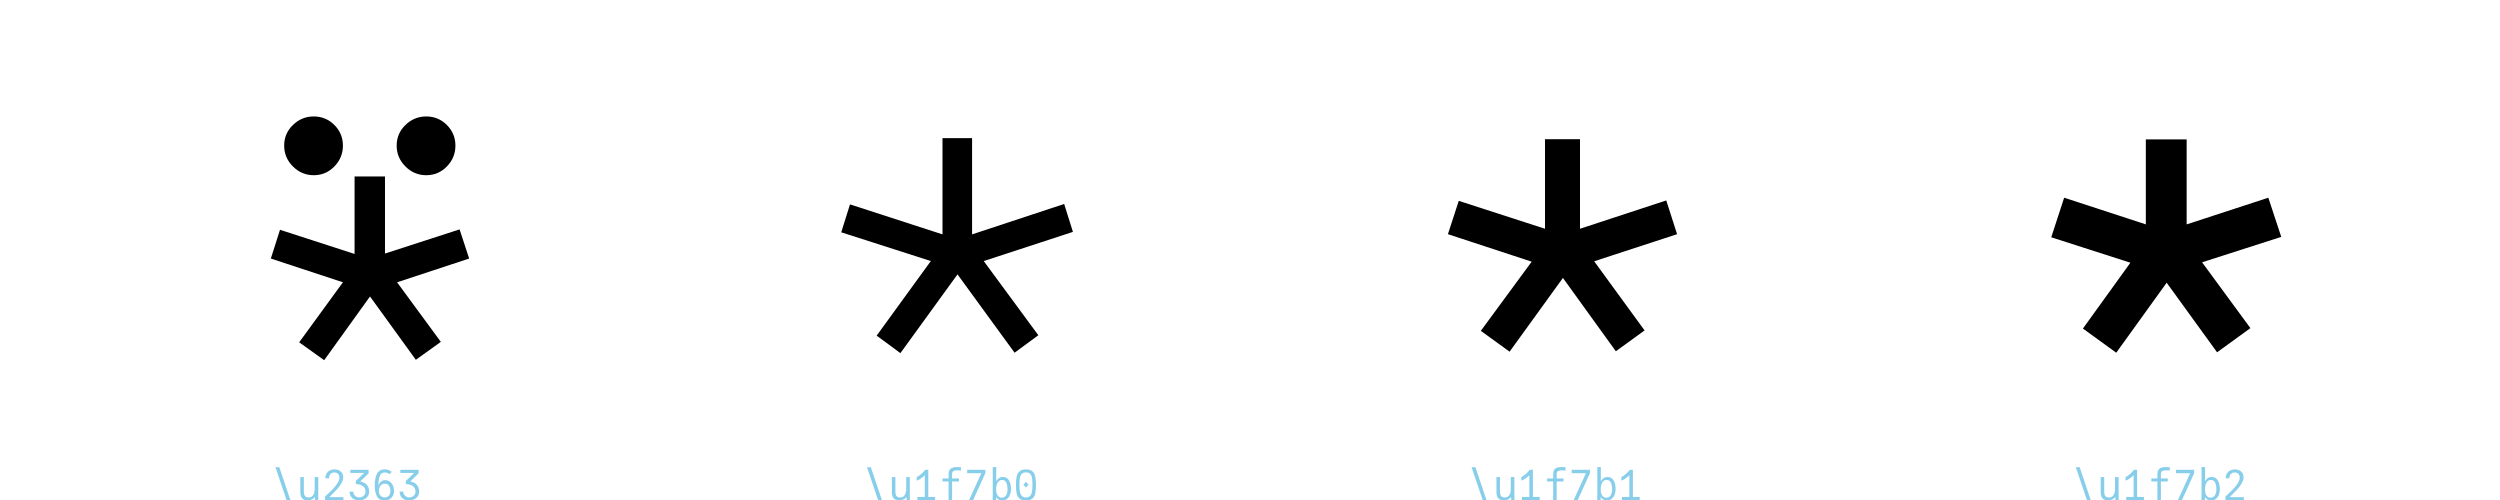
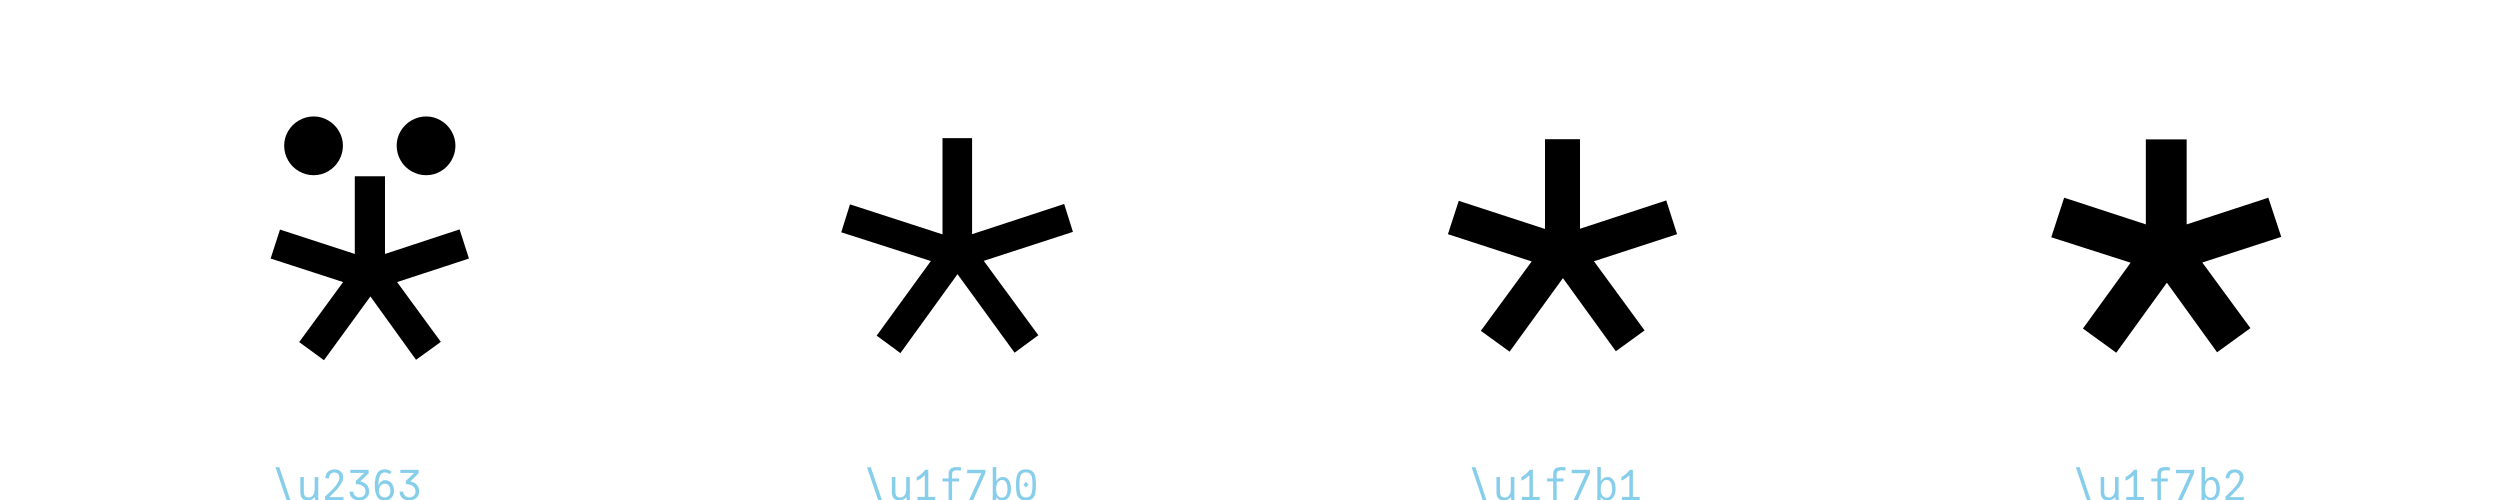
<svg xmlns="http://www.w3.org/2000/svg" xmlns:xlink="http://www.w3.org/1999/xlink" width="600pt" height="120pt" viewBox="0 0 600 120" version="1.1">
  <defs>
    <g>
-       <symbol overflow="visible" id="glyph9544140-0">
-         <path style="stroke:none;" d="M 3.602 17 L 3.602 -72.5 L 56.398 -72.5 L 56.398 17 Z M 8.801 11.801 L 51.199 11.801 L 51.199 -67.301 L 8.801 -67.301 Z M 16.301 -45 C 16.234 -50.066 17.602 -53.367 20.398 -54.898 C 23.199 -56.434 26.168 -57.199 29.301 -57.199 C 33.566 -57.199 36.867 -56.215 39.199 -54.25 C 41.531 -52.285 42.699 -49.465 42.699 -45.801 C 42.699 -43.535 42.117 -41.516 40.949 -39.75 C 39.781 -37.984 38.102 -35.965 35.898 -33.699 L 34.199 -31.898 C 33.199 -31.098 32.535 -30.434 32.199 -29.898 C 31.867 -29.367 31.699 -28.602 31.699 -27.602 L 31.699 -25 L 26 -25 L 26 -27.602 C 26 -28.801 26.035 -29.699 26.102 -30.301 C 26.168 -30.898 26.434 -31.535 26.898 -32.199 C 27.367 -33 28.016 -33.816 28.852 -34.648 C 29.684 -35.484 30.5 -36.266 31.301 -37 C 33.102 -38.602 34.418 -40 35.25 -41.199 C 36.082 -42.398 36.5 -43.832 36.5 -45.5 C 36.5 -47.5 35.832 -49.035 34.5 -50.102 C 33.168 -51.168 31.234 -51.699 28.699 -51.699 C 26.965 -51.699 25.418 -51.168 24.051 -50.102 C 22.684 -49.035 22.035 -47.332 22.102 -45 Z M 34.699 -16.301 C 34.699 -14.898 34.184 -13.699 33.148 -12.699 C 32.117 -11.699 30.898 -11.199 29.5 -11.199 C 28.102 -11.199 26.898 -11.699 25.898 -12.699 C 24.898 -13.699 24.398 -14.898 24.398 -16.301 C 24.398 -17.168 24.602 -17.934 25 -18.602 C 25.199 -19.469 25.566 -20.102 26.102 -20.5 C 26.633 -20.898 27.367 -21.168 28.301 -21.301 C 28.566 -21.367 28.965 -21.398 29.5 -21.398 C 30.898 -21.398 32.117 -20.898 33.148 -19.898 C 34.184 -18.898 34.699 -17.699 34.699 -16.301 Z M 23.199 -10.199 C 24.602 -10.199 25.801 -9.699 26.801 -8.699 C 27.801 -7.699 28.301 -6.5 28.301 -5.102 C 28.301 -3.633 27.801 -2.398 26.801 -1.398 C 25.801 -0.398 24.602 0.102 23.199 0.102 C 21.801 0.102 20.602 -0.398 19.602 -1.398 C 18.602 -2.398 18.102 -3.633 18.102 -5.102 C 18.102 -6.5 18.602 -7.699 19.602 -8.699 C 20.602 -9.699 21.801 -10.199 23.199 -10.199 Z M 35.801 -10.199 C 37.199 -10.199 38.418 -9.699 39.449 -8.699 C 40.484 -7.699 41 -6.5 41 -5.102 C 41 -3.633 40.484 -2.398 39.449 -1.398 C 38.418 -0.398 37.199 0.102 35.801 0.102 C 34.398 0.102 33.199 -0.398 32.199 -1.398 C 31.199 -2.398 30.699 -3.633 30.699 -5.102 C 30.699 -6.5 31.199 -7.699 32.199 -8.699 C 33.199 -9.699 34.398 -10.199 35.801 -10.199 Z M 35.801 -10.199 " />
+       <symbol overflow="visible" id="glyph6201760-0">
+         <path style="stroke:none;" d="M 3.602 17 L 3.602 -72.5 L 56.398 -72.5 L 56.398 17 Z M 8.801 11.801 L 51.199 11.801 L 51.199 -67.301 L 8.801 -67.301 Z M 16.352 -45 C 16.25 -50.066 17.602 -53.367 20.398 -54.898 C 23.199 -56.434 26.168 -57.199 29.301 -57.199 C 33.602 -57.199 36.91 -56.215 39.227 -54.25 C 41.543 -52.285 42.699 -49.465 42.699 -45.801 C 42.699 -44.168 42.383 -42.648 41.75 -41.25 C 41.117 -39.852 40.359 -38.617 39.477 -37.551 C 38.594 -36.484 37.383 -35.168 35.852 -33.602 L 34.199 -31.898 C 33.199 -31.031 32.535 -30.352 32.199 -29.852 C 31.867 -29.352 31.699 -28.617 31.699 -27.648 L 31.699 -25 L 26 -25 L 26 -27.648 C 26 -28.75 26.043 -29.617 26.125 -30.25 C 26.207 -30.883 26.449 -31.535 26.852 -32.199 C 27.352 -33 27.949 -33.75 28.648 -34.449 C 29.348 -35.148 30.199 -35.949 31.199 -36.852 C 32.434 -37.949 33.391 -38.875 34.074 -39.625 C 34.758 -40.375 35.34 -41.25 35.824 -42.25 C 36.309 -43.25 36.551 -44.352 36.551 -45.551 C 36.551 -47.516 35.867 -49.035 34.5 -50.102 C 33.133 -51.168 31.184 -51.699 28.648 -51.699 C 27.617 -51.699 26.582 -51.477 25.551 -51.023 C 24.516 -50.574 23.668 -49.852 23 -48.852 C 22.332 -47.852 22.035 -46.566 22.102 -45 Z M 34.648 -16.301 C 34.648 -14.898 34.148 -13.699 33.148 -12.699 C 32.148 -11.699 30.934 -11.199 29.5 -11.199 C 28.102 -11.199 26.898 -11.699 25.898 -12.699 C 24.898 -13.699 24.398 -14.898 24.398 -16.301 C 24.398 -17.133 24.582 -17.918 24.949 -18.648 C 25.148 -19.418 25.5 -20.008 26 -20.426 C 26.5 -20.844 27.184 -21.117 28.051 -21.25 C 28.648 -21.383 29.133 -21.449 29.5 -21.449 C 30.934 -21.449 32.148 -20.949 33.148 -19.949 C 34.148 -18.949 34.648 -17.734 34.648 -16.301 Z M 23.199 -10.199 C 24.602 -10.199 25.809 -9.691 26.824 -8.676 C 27.84 -7.66 28.352 -6.449 28.352 -5.051 C 28.352 -3.648 27.84 -2.449 26.824 -1.449 C 25.809 -0.449 24.602 0.051 23.199 0.051 C 21.801 0.051 20.602 -0.449 19.602 -1.449 C 18.602 -2.449 18.102 -3.648 18.102 -5.051 C 18.102 -6.449 18.602 -7.66 19.602 -8.676 C 20.602 -9.691 21.801 -10.199 23.199 -10.199 Z M 35.852 -10.199 C 37.25 -10.199 38.449 -9.691 39.449 -8.676 C 40.449 -7.66 40.949 -6.449 40.949 -5.051 C 40.949 -3.648 40.449 -2.449 39.449 -1.449 C 38.449 -0.449 37.25 0.051 35.852 0.051 C 34.418 0.051 33.199 -0.449 32.199 -1.449 C 31.199 -2.449 30.699 -3.648 30.699 -5.051 C 30.699 -6.449 31.199 -7.66 32.199 -8.676 C 33.199 -9.691 34.418 -10.199 35.852 -10.199 Z M 35.852 -10.199 " />
      </symbol>
-       <symbol overflow="visible" id="glyph9544140-1">
-         <path style="stroke:none;" d="M 16.602 -50 C 14.668 -50 13 -50.699 11.602 -52.102 C 10.199 -53.5 9.5 -55.168 9.5 -57.102 C 9.5 -59.035 10.199 -60.684 11.602 -62.051 C 13 -63.418 14.668 -64.102 16.602 -64.102 C 18.535 -64.102 20.184 -63.418 21.551 -62.051 C 22.918 -60.684 23.602 -59.035 23.602 -57.102 C 23.602 -55.168 22.918 -53.5 21.551 -52.102 C 20.184 -50.699 18.535 -50 16.602 -50 Z M 43.602 -50 C 41.668 -50 40 -50.699 38.602 -52.102 C 37.199 -53.5 36.5 -55.168 36.5 -57.102 C 36.5 -59.035 37.199 -60.684 38.602 -62.051 C 40 -63.418 41.668 -64.102 43.602 -64.102 C 45.535 -64.102 47.184 -63.418 48.551 -62.051 C 49.918 -60.684 50.602 -59.035 50.602 -57.102 C 50.602 -55.168 49.918 -53.5 48.551 -52.102 C 47.184 -50.699 45.535 -50 43.602 -50 Z M 51.602 -37 L 53.898 -30 L 36.602 -24.301 L 47.102 -10 L 41.102 -5.699 L 30.102 -20.898 L 19.102 -5.602 L 13.102 -9.898 L 23.602 -24.301 L 6.301 -30 L 8.5 -36.898 L 26.398 -31.102 L 26.398 -49.699 L 33.699 -49.699 L 33.699 -31.199 Z M 51.602 -37 " />
+       <symbol overflow="visible" id="glyph6201760-1">
+         <path style="stroke:none;" d="M 16.602 -50 C 15.332 -50 14.148 -50.316 13.051 -50.949 C 11.949 -51.582 11.082 -52.449 10.449 -53.551 C 9.816 -54.648 9.5 -55.832 9.5 -57.102 C 9.5 -58.332 9.816 -59.492 10.449 -60.574 C 11.082 -61.656 11.949 -62.516 13.051 -63.148 C 14.148 -63.781 15.332 -64.102 16.602 -64.102 C 17.832 -64.102 18.992 -63.785 20.074 -63.148 C 21.156 -62.516 22.016 -61.66 22.648 -60.574 C 23.281 -59.492 23.602 -58.332 23.602 -57.102 C 23.602 -55.832 23.285 -54.648 22.648 -53.551 C 22.016 -52.449 21.16 -51.582 20.074 -50.949 C 18.992 -50.316 17.832 -50 16.602 -50 Z M 43.602 -50 C 42.332 -50 41.148 -50.316 40.051 -50.949 C 38.949 -51.582 38.082 -52.449 37.449 -53.551 C 36.816 -54.648 36.5 -55.832 36.5 -57.102 C 36.5 -58.332 36.816 -59.492 37.449 -60.574 C 38.082 -61.656 38.949 -62.516 40.051 -63.148 C 41.148 -63.781 42.332 -64.102 43.602 -64.102 C 44.832 -64.102 45.992 -63.785 47.074 -63.148 C 48.156 -62.516 49.016 -61.66 49.648 -60.574 C 50.281 -59.492 50.602 -58.332 50.602 -57.102 C 50.602 -55.832 50.285 -54.648 49.648 -53.551 C 49.016 -52.449 48.16 -51.582 47.074 -50.949 C 45.992 -50.316 44.832 -50 43.602 -50 Z M 51.602 -37 L 53.852 -30 L 36.602 -24.352 L 47.102 -10 L 41.148 -5.699 L 30.199 -20.898 L 19.051 -5.602 L 13.102 -9.949 L 23.648 -24.352 L 6.25 -30 L 8.5 -36.949 L 26.449 -31.102 L 26.449 -49.75 L 33.699 -49.75 L 33.699 -31.102 Z M 51.602 -37 " />
      </symbol>
-       <symbol overflow="visible" id="glyph9544140-2">
-         <path style="stroke:none;" d="M 55.699 -37.898 L 57.801 -31.199 L 36.398 -24.199 L 49.5 -6.398 L 43.801 -2.199 L 30.102 -21 L 16.398 -2.102 L 10.699 -6.301 L 23.699 -24.199 L 2.199 -31.102 L 4.301 -37.801 L 26.5 -30.602 L 26.5 -53.699 L 33.602 -53.699 L 33.602 -30.602 Z M 55.699 -37.898 " />
+       <symbol overflow="visible" id="glyph6201760-2">
+         <path style="stroke:none;" d="M 55.699 -37.898 L 57.801 -31.199 L 36.398 -24.25 L 49.5 -6.398 L 43.801 -2.199 L 30.102 -21.051 L 16.398 -2.102 L 10.699 -6.301 L 23.699 -24.199 L 2.199 -31.102 L 4.301 -37.801 L 26.5 -30.602 L 26.5 -53.699 L 33.602 -53.699 L 33.602 -30.648 Z M 55.699 -37.898 " />
      </symbol>
-       <symbol overflow="visible" id="glyph9544140-3">
-         <path style="stroke:none;" d="M 54.898 -38.5 L 57.5 -30.398 L 37.602 -23.898 L 49.699 -7.301 L 42.801 -2.301 L 30.102 -19.898 L 17.301 -2.199 L 10.398 -7.199 L 22.602 -23.801 L 2.5 -30.398 L 5.102 -38.398 L 25.801 -31.699 L 25.801 -53.199 L 34.199 -53.199 L 34.199 -31.699 Z M 54.898 -38.5 " />
+       <symbol overflow="visible" id="glyph6201760-3">
+         <path style="stroke:none;" d="M 54.898 -38.5 L 57.5 -30.398 L 37.551 -23.898 L 49.699 -7.301 L 42.801 -2.301 L 30.102 -19.852 L 17.301 -2.199 L 10.398 -7.199 L 22.602 -23.852 L 2.5 -30.398 L 5.102 -38.398 L 25.801 -31.648 L 25.801 -53.199 L 34.199 -53.199 L 34.199 -31.699 Z M 54.898 -38.5 " />
      </symbol>
-       <symbol overflow="visible" id="glyph9544140-4">
-         <path style="stroke:none;" d="M 54.5 -39.102 L 57.602 -29.699 L 38.602 -23.602 L 50.199 -7.801 L 42.199 -2 L 30.102 -18.699 L 18 -1.898 L 10 -7.699 L 21.398 -23.5 L 2.398 -29.602 L 5.5 -39.102 L 25.102 -32.699 L 25.102 -53.102 L 34.898 -53.102 L 34.898 -32.699 Z M 54.5 -39.102 " />
+       <symbol overflow="visible" id="glyph6201760-4">
+         <path style="stroke:none;" d="M 54.5 -39.102 L 57.602 -29.699 L 38.648 -23.551 L 50.199 -7.801 L 42.199 -2 L 30.148 -18.699 L 18 -1.898 L 10 -7.699 L 21.449 -23.5 L 2.398 -29.602 L 5.5 -39.102 L 25.102 -32.699 L 25.102 -53.102 L 34.898 -53.102 L 34.898 -32.699 Z M 54.5 -39.102 " />
      </symbol>
-       <symbol overflow="visible" id="glyph9544141-0">
-         <path style="stroke:none;" d="M 0.359 1.699 L 0.359 -7.25 L 5.641 -7.25 L 5.641 1.699 Z M 0.879 1.18 L 5.121 1.18 L 5.121 -6.73 L 0.879 -6.73 Z M 1.629 -4.5 C 1.621 -5.008 1.762 -5.336 2.039 -5.488 C 2.32 -5.645 2.617 -5.719 2.93 -5.719 C 3.355 -5.719 3.688 -5.621 3.922 -5.426 C 4.152 -5.23 4.27 -4.945 4.27 -4.578 C 4.27 -4.352 4.211 -4.152 4.094 -3.977 C 3.977 -3.801 3.809 -3.598 3.59 -3.371 L 3.422 -3.191 C 3.32 -3.109 3.254 -3.043 3.219 -2.988 C 3.188 -2.938 3.172 -2.859 3.172 -2.762 L 3.172 -2.5 L 2.602 -2.5 L 2.602 -2.762 C 2.602 -2.879 2.602 -2.969 2.609 -3.031 C 2.617 -3.09 2.645 -3.152 2.691 -3.219 C 2.738 -3.301 2.801 -3.383 2.887 -3.465 C 2.969 -3.547 3.051 -3.625 3.129 -3.699 C 3.309 -3.859 3.441 -4 3.523 -4.121 C 3.609 -4.242 3.648 -4.383 3.648 -4.551 C 3.648 -4.75 3.582 -4.902 3.449 -5.012 C 3.316 -5.117 3.125 -5.172 2.871 -5.172 C 2.695 -5.172 2.543 -5.117 2.406 -5.012 C 2.27 -4.902 2.203 -4.734 2.211 -4.5 Z M 3.469 -1.629 C 3.469 -1.488 3.418 -1.371 3.316 -1.27 C 3.211 -1.168 3.09 -1.121 2.949 -1.121 C 2.809 -1.121 2.691 -1.172 2.59 -1.27 C 2.488 -1.371 2.441 -1.488 2.441 -1.629 C 2.441 -1.715 2.461 -1.793 2.5 -1.859 C 2.52 -1.945 2.559 -2.012 2.609 -2.051 C 2.664 -2.09 2.738 -2.117 2.828 -2.129 C 2.855 -2.137 2.898 -2.141 2.949 -2.141 C 3.09 -2.141 3.211 -2.09 3.316 -1.988 C 3.418 -1.891 3.469 -1.77 3.469 -1.629 Z M 2.32 -1.02 C 2.461 -1.02 2.578 -0.969 2.68 -0.871 C 2.781 -0.77 2.828 -0.648 2.828 -0.512 C 2.828 -0.363 2.781 -0.238 2.68 -0.141 C 2.578 -0.039 2.461 0.012 2.32 0.012 C 2.18 0.012 2.059 -0.039 1.961 -0.141 C 1.859 -0.238 1.809 -0.363 1.809 -0.512 C 1.809 -0.652 1.859 -0.77 1.961 -0.871 C 2.059 -0.969 2.18 -1.02 2.32 -1.02 Z M 3.578 -1.02 C 3.719 -1.02 3.84 -0.969 3.945 -0.871 C 4.047 -0.77 4.102 -0.648 4.102 -0.512 C 4.102 -0.363 4.047 -0.238 3.945 -0.141 C 3.84 -0.039 3.719 0.012 3.578 0.012 C 3.438 0.012 3.32 -0.039 3.219 -0.141 C 3.121 -0.238 3.07 -0.363 3.07 -0.512 C 3.07 -0.652 3.121 -0.77 3.219 -0.871 C 3.32 -0.969 3.441 -1.02 3.578 -1.02 Z M 3.578 -1.02 " />
+       <symbol overflow="visible" id="glyph6201761-0">
+         <path style="stroke:none;" d="M 0.359 1.699 L 0.359 -7.25 L 5.641 -7.25 L 5.641 1.699 Z M 0.879 1.18 L 5.121 1.18 L 5.121 -6.73 L 0.879 -6.73 Z M 1.637 -4.5 C 1.625 -5.008 1.762 -5.336 2.039 -5.488 C 2.32 -5.645 2.617 -5.719 2.93 -5.719 C 3.359 -5.719 3.691 -5.621 3.922 -5.426 C 4.152 -5.23 4.27 -4.945 4.27 -4.578 C 4.27 -4.418 4.238 -4.266 4.176 -4.125 C 4.113 -3.984 4.035 -3.863 3.949 -3.754 C 3.859 -3.648 3.738 -3.516 3.586 -3.359 L 3.422 -3.191 C 3.32 -3.105 3.254 -3.035 3.219 -2.984 C 3.188 -2.934 3.172 -2.863 3.172 -2.766 L 3.172 -2.5 L 2.602 -2.5 L 2.602 -2.766 C 2.602 -2.875 2.605 -2.961 2.613 -3.023 C 2.621 -3.086 2.645 -3.152 2.684 -3.219 C 2.734 -3.301 2.797 -3.375 2.863 -3.445 C 2.934 -3.516 3.02 -3.594 3.121 -3.684 C 3.242 -3.793 3.34 -3.887 3.406 -3.961 C 3.477 -4.035 3.535 -4.125 3.582 -4.227 C 3.629 -4.324 3.656 -4.434 3.656 -4.555 C 3.656 -4.75 3.586 -4.902 3.449 -5.012 C 3.312 -5.117 3.117 -5.172 2.863 -5.172 C 2.762 -5.172 2.66 -5.148 2.555 -5.102 C 2.453 -5.059 2.367 -4.984 2.301 -4.887 C 2.234 -4.785 2.203 -4.656 2.211 -4.5 Z M 3.465 -1.629 C 3.465 -1.488 3.414 -1.371 3.316 -1.27 C 3.215 -1.168 3.094 -1.121 2.949 -1.121 C 2.809 -1.121 2.691 -1.172 2.59 -1.27 C 2.488 -1.371 2.441 -1.488 2.441 -1.629 C 2.441 -1.715 2.457 -1.793 2.496 -1.863 C 2.516 -1.941 2.551 -2 2.602 -2.043 C 2.652 -2.086 2.719 -2.113 2.805 -2.125 C 2.863 -2.137 2.914 -2.145 2.949 -2.145 C 3.094 -2.145 3.215 -2.094 3.316 -1.996 C 3.414 -1.895 3.465 -1.773 3.465 -1.629 Z M 2.32 -1.02 C 2.461 -1.02 2.582 -0.969 2.684 -0.867 C 2.785 -0.766 2.836 -0.645 2.836 -0.504 C 2.836 -0.363 2.785 -0.246 2.684 -0.145 C 2.582 -0.043 2.461 0.004 2.32 0.004 C 2.18 0.004 2.059 -0.047 1.961 -0.145 C 1.859 -0.246 1.809 -0.363 1.809 -0.504 C 1.809 -0.645 1.859 -0.766 1.961 -0.867 C 2.059 -0.969 2.18 -1.02 2.32 -1.02 Z M 3.586 -1.02 C 3.727 -1.02 3.844 -0.969 3.945 -0.867 C 4.047 -0.766 4.094 -0.645 4.094 -0.504 C 4.094 -0.363 4.047 -0.246 3.945 -0.145 C 3.844 -0.043 3.727 0.004 3.586 0.004 C 3.441 0.004 3.32 -0.047 3.219 -0.145 C 3.121 -0.246 3.07 -0.363 3.07 -0.504 C 3.07 -0.645 3.121 -0.766 3.219 -0.867 C 3.32 -0.969 3.441 -1.02 3.586 -1.02 Z M 3.586 -1.02 " />
      </symbol>
-       <symbol overflow="visible" id="glyph9544141-1">
+       <symbol overflow="visible" id="glyph6201761-1">
        <path style="stroke:none;" d="M 5.078 1.898 L 4.16 1.898 L 0.852 -7.879 L 1.781 -7.879 Z M 5.078 1.898 " />
      </symbol>
-       <symbol overflow="visible" id="glyph9544141-2">
-         <path style="stroke:none;" d="M 2.578 0.07 C 1.961 0.07 1.512 -0.098 1.238 -0.43 C 0.965 -0.762 0.828 -1.254 0.828 -1.898 L 0.828 -5.5 L 1.672 -5.5 L 1.672 -2.238 C 1.672 -1.887 1.695 -1.598 1.746 -1.371 C 1.797 -1.145 1.902 -0.961 2.066 -0.82 C 2.23 -0.68 2.473 -0.609 2.801 -0.609 C 3.301 -0.609 3.672 -0.797 3.91 -1.172 C 4.148 -1.543 4.27 -1.992 4.27 -2.52 L 4.27 -5.5 L 5.129 -5.5 L 5.129 -1.191 C 5.129 -0.969 5.137 -0.699 5.148 -0.379 L 5.16 0 L 4.371 0 L 4.328 -0.73 C 3.961 -0.195 3.379 0.07 2.578 0.07 Z M 2.578 0.07 " />
+       <symbol overflow="visible" id="glyph6201761-2">
+         <path style="stroke:none;" d="M 2.578 0.07 C 1.957 0.07 1.508 -0.098 1.238 -0.43 C 0.965 -0.762 0.828 -1.254 0.828 -1.898 L 0.828 -5.5 L 1.672 -5.5 L 1.672 -2.238 C 1.672 -1.891 1.695 -1.602 1.742 -1.375 C 1.789 -1.148 1.898 -0.965 2.062 -0.824 C 2.227 -0.68 2.473 -0.609 2.801 -0.609 C 3.141 -0.609 3.422 -0.699 3.641 -0.883 C 3.859 -1.062 4.02 -1.301 4.121 -1.586 C 4.219 -1.875 4.27 -2.188 4.27 -2.52 L 4.27 -5.5 L 5.129 -5.5 L 5.129 -1.191 C 5.129 -0.969 5.137 -0.699 5.148 -0.379 C 5.148 -0.305 5.152 -0.18 5.16 0 L 4.371 0 L 4.328 -0.73 C 4.141 -0.453 3.895 -0.25 3.594 -0.121 C 3.293 0.008 2.957 0.07 2.578 0.07 Z M 2.578 0.07 " />
      </symbol>
-       <symbol overflow="visible" id="glyph9544141-3">
-         <path style="stroke:none;" d="M 0.77 -0.84 L 0.988 -1.039 C 1.57 -1.566 2.074 -2.047 2.504 -2.484 C 2.934 -2.922 3.324 -3.398 3.676 -3.922 C 4.023 -4.441 4.199 -4.914 4.199 -5.34 C 4.199 -5.727 4.09 -6.035 3.863 -6.266 C 3.641 -6.496 3.355 -6.609 3.012 -6.609 C 2.629 -6.609 2.316 -6.484 2.074 -6.23 C 1.832 -5.977 1.711 -5.641 1.711 -5.219 L 0.828 -5.219 C 0.836 -5.672 0.941 -6.059 1.141 -6.379 C 1.34 -6.699 1.605 -6.941 1.934 -7.105 C 2.266 -7.27 2.633 -7.352 3.039 -7.352 C 3.414 -7.352 3.758 -7.277 4.074 -7.137 C 4.391 -6.992 4.645 -6.773 4.836 -6.48 C 5.023 -6.188 5.121 -5.828 5.121 -5.41 C 5.121 -4.965 4.969 -4.484 4.664 -3.977 C 4.363 -3.465 4.008 -2.988 3.602 -2.539 C 3.195 -2.094 2.707 -1.598 2.141 -1.051 L 1.781 -0.691 L 5.18 -0.691 L 5.18 0.051 L 0.77 0.051 Z M 0.77 -0.84 " />
+       <symbol overflow="visible" id="glyph6201761-3">
+         <path style="stroke:none;" d="M 0.77 -0.84 L 0.996 -1.047 C 1.555 -1.551 2.055 -2.027 2.496 -2.473 C 2.934 -2.918 3.328 -3.398 3.676 -3.922 C 4.023 -4.441 4.199 -4.914 4.199 -5.34 C 4.199 -5.598 4.148 -5.82 4.047 -6.012 C 3.945 -6.203 3.805 -6.352 3.625 -6.453 C 3.445 -6.559 3.238 -6.609 3.012 -6.609 C 2.758 -6.609 2.531 -6.551 2.336 -6.438 C 2.137 -6.324 1.984 -6.16 1.875 -5.949 C 1.766 -5.738 1.711 -5.496 1.711 -5.219 L 0.828 -5.219 C 0.84 -5.672 0.941 -6.059 1.141 -6.379 C 1.336 -6.699 1.602 -6.941 1.934 -7.105 C 2.266 -7.27 2.633 -7.352 3.039 -7.352 C 3.418 -7.352 3.762 -7.277 4.078 -7.137 C 4.395 -6.992 4.645 -6.773 4.836 -6.484 C 5.023 -6.191 5.121 -5.832 5.121 -5.41 C 5.121 -4.965 4.969 -4.484 4.664 -3.973 C 4.359 -3.461 4.004 -2.988 3.609 -2.551 C 3.211 -2.113 2.723 -1.613 2.145 -1.047 L 1.781 -0.691 L 5.18 -0.691 L 5.18 0.051 L 0.77 0.051 Z M 0.77 -0.84 " />
      </symbol>
-       <symbol overflow="visible" id="glyph9544141-4">
-         <path style="stroke:none;" d="M 3.211 -4.441 C 3.957 -4.309 4.5 -4.02 4.84 -3.578 C 5.18 -3.141 5.352 -2.621 5.352 -2.02 C 5.352 -1.574 5.23 -1.188 4.996 -0.863 C 4.758 -0.543 4.453 -0.297 4.078 -0.137 C 3.707 0.027 3.32 0.109 2.922 0.109 C 2.527 0.109 2.156 0.031 1.809 -0.129 C 1.461 -0.289 1.184 -0.531 0.977 -0.852 C 0.766 -1.172 0.66 -1.559 0.66 -2.02 L 1.539 -2.02 C 1.539 -1.734 1.605 -1.484 1.738 -1.273 C 1.871 -1.066 2.051 -0.902 2.27 -0.789 C 2.488 -0.676 2.723 -0.621 2.969 -0.621 C 3.23 -0.621 3.477 -0.676 3.703 -0.789 C 3.934 -0.902 4.121 -1.066 4.262 -1.281 C 4.402 -1.492 4.469 -1.738 4.469 -2.02 C 4.469 -2.586 4.254 -3.027 3.824 -3.344 C 3.395 -3.66 2.836 -3.82 2.148 -3.82 L 2.148 -4.57 L 4.16 -6.5 L 0.828 -6.5 L 0.828 -7.25 L 5.211 -7.25 L 5.211 -6.398 Z M 3.211 -4.441 " />
+       <symbol overflow="visible" id="glyph6201761-4">
+         <path style="stroke:none;" d="M 3.211 -4.441 C 3.961 -4.309 4.504 -4.02 4.844 -3.582 C 5.18 -3.145 5.352 -2.625 5.352 -2.02 C 5.352 -1.574 5.234 -1.188 4.996 -0.867 C 4.762 -0.547 4.457 -0.301 4.086 -0.137 C 3.711 0.027 3.324 0.109 2.922 0.109 C 2.523 0.109 2.152 0.031 1.809 -0.129 C 1.465 -0.285 1.188 -0.527 0.977 -0.848 C 0.766 -1.168 0.66 -1.559 0.66 -2.02 L 1.539 -2.02 C 1.539 -1.738 1.609 -1.488 1.742 -1.273 C 1.879 -1.062 2.055 -0.898 2.273 -0.789 C 2.492 -0.676 2.723 -0.621 2.969 -0.621 C 3.23 -0.621 3.477 -0.676 3.703 -0.793 C 3.934 -0.906 4.121 -1.07 4.262 -1.281 C 4.402 -1.492 4.469 -1.738 4.469 -2.02 C 4.469 -2.398 4.371 -2.723 4.172 -2.992 C 3.973 -3.266 3.699 -3.469 3.348 -3.609 C 2.996 -3.75 2.598 -3.82 2.148 -3.82 L 2.148 -4.57 L 4.16 -6.5 L 0.828 -6.5 L 0.828 -7.25 L 5.211 -7.25 L 5.211 -6.398 Z M 3.211 -4.441 " />
      </symbol>
-       <symbol overflow="visible" id="glyph9544141-5">
-         <path style="stroke:none;" d="M 3.102 0.121 C 2.199 0.121 1.574 -0.203 1.219 -0.855 C 0.867 -1.504 0.691 -2.395 0.691 -3.52 C 0.691 -4.672 0.867 -5.602 1.227 -6.301 C 1.582 -7 2.215 -7.352 3.129 -7.352 C 3.777 -7.352 4.32 -7.137 4.762 -6.711 L 4.18 -6.18 C 3.941 -6.465 3.582 -6.609 3.109 -6.609 C 2.496 -6.609 2.086 -6.309 1.879 -5.699 C 1.672 -5.094 1.562 -4.367 1.551 -3.52 C 1.93 -4.348 2.477 -4.762 3.191 -4.762 C 3.605 -4.762 3.973 -4.645 4.297 -4.41 C 4.617 -4.176 4.871 -3.867 5.051 -3.48 C 5.23 -3.094 5.32 -2.676 5.32 -2.23 C 5.32 -1.777 5.227 -1.371 5.039 -1.016 C 4.852 -0.66 4.594 -0.379 4.262 -0.18 C 3.926 0.02 3.539 0.121 3.102 0.121 Z M 3.078 -0.621 C 3.52 -0.621 3.855 -0.766 4.09 -1.055 C 4.324 -1.344 4.441 -1.73 4.441 -2.211 C 4.441 -2.695 4.328 -3.102 4.105 -3.43 C 3.883 -3.758 3.555 -3.922 3.121 -3.922 C 2.68 -3.922 2.328 -3.754 2.07 -3.422 C 1.809 -3.086 1.68 -2.676 1.68 -2.191 C 1.68 -1.723 1.805 -1.344 2.055 -1.055 C 2.305 -0.766 2.648 -0.621 3.078 -0.621 Z M 3.078 -0.621 " />
+       <symbol overflow="visible" id="glyph6201761-5">
+         <path style="stroke:none;" d="M 3.102 0.121 C 2.199 0.121 1.574 -0.203 1.219 -0.855 C 0.867 -1.504 0.691 -2.395 0.691 -3.52 C 0.691 -4.672 0.867 -5.602 1.227 -6.301 C 1.582 -7 2.215 -7.352 3.129 -7.352 C 3.488 -7.352 3.801 -7.293 4.066 -7.176 C 4.328 -7.059 4.559 -6.902 4.762 -6.711 L 4.18 -6.18 C 3.941 -6.465 3.582 -6.609 3.109 -6.609 C 2.68 -6.609 2.352 -6.445 2.125 -6.121 C 1.898 -5.793 1.75 -5.41 1.676 -4.969 C 1.602 -4.527 1.559 -4.043 1.551 -3.52 C 1.734 -3.918 1.961 -4.223 2.234 -4.438 C 2.504 -4.652 2.824 -4.762 3.191 -4.762 C 3.605 -4.762 3.973 -4.645 4.297 -4.414 C 4.621 -4.18 4.875 -3.871 5.051 -3.484 C 5.23 -3.094 5.32 -2.676 5.32 -2.23 C 5.32 -1.773 5.227 -1.367 5.043 -1.012 C 4.859 -0.652 4.598 -0.375 4.262 -0.176 C 3.926 0.02 3.535 0.121 3.102 0.121 Z M 3.078 -0.621 C 3.52 -0.621 3.855 -0.766 4.09 -1.051 C 4.324 -1.34 4.441 -1.727 4.441 -2.211 C 4.441 -2.523 4.391 -2.809 4.297 -3.07 C 4.199 -3.332 4.051 -3.535 3.852 -3.691 C 3.652 -3.844 3.41 -3.922 3.121 -3.922 C 2.828 -3.922 2.57 -3.844 2.352 -3.688 C 2.133 -3.531 1.969 -3.324 1.852 -3.059 C 1.738 -2.797 1.68 -2.508 1.68 -2.191 C 1.68 -1.887 1.734 -1.617 1.848 -1.379 C 1.961 -1.141 2.121 -0.953 2.332 -0.82 C 2.543 -0.688 2.793 -0.621 3.078 -0.621 Z M 3.078 -0.621 " />
      </symbol>
-       <symbol overflow="visible" id="glyph9544141-6">
-         <path style="stroke:none;" d="M 0.961 0 L 0.961 -0.738 L 2.73 -0.738 L 2.73 -5.949 C 2.457 -5.676 2.137 -5.41 1.766 -5.148 C 1.395 -4.891 1.074 -4.723 0.801 -4.648 L 0.801 -5.5 C 1.133 -5.641 1.492 -5.887 1.879 -6.238 C 2.266 -6.594 2.586 -6.93 2.84 -7.25 L 3.57 -7.25 L 3.57 -0.738 L 5.211 -0.738 L 5.211 0 Z M 0.961 0 " />
+       <symbol overflow="visible" id="glyph6201761-6">
+         <path style="stroke:none;" d="M 0.961 0 L 0.961 -0.738 L 2.73 -0.738 L 2.73 -5.949 C 2.461 -5.68 2.141 -5.414 1.766 -5.152 C 1.395 -4.891 1.074 -4.723 0.801 -4.648 L 0.801 -5.5 C 1.133 -5.641 1.496 -5.887 1.883 -6.238 C 2.27 -6.594 2.59 -6.93 2.84 -7.25 L 3.57 -7.25 L 3.57 -0.738 L 5.211 -0.738 L 5.211 0 Z M 0.961 0 " />
      </symbol>
-       <symbol overflow="visible" id="glyph9544141-7">
-         <path style="stroke:none;" d="M 2.441 0 L 2.441 -4.441 L 0.988 -4.441 L 0.988 -5.172 L 2.441 -5.172 L 2.441 -6.102 C 2.441 -6.773 2.602 -7.242 2.922 -7.504 C 3.242 -7.77 3.715 -7.898 4.34 -7.898 C 4.762 -7.898 5.117 -7.887 5.41 -7.859 L 5.41 -7.078 C 5.09 -7.105 4.785 -7.121 4.488 -7.121 C 4.09 -7.121 3.789 -7.059 3.586 -6.934 C 3.383 -6.812 3.281 -6.562 3.281 -6.191 L 3.281 -5.172 L 4.93 -5.172 L 4.93 -4.441 L 3.281 -4.441 L 3.281 0 Z M 2.441 0 " />
+       <symbol overflow="visible" id="glyph6201761-7">
+         <path style="stroke:none;" d="M 2.441 0 L 2.441 -4.441 L 0.988 -4.441 L 0.988 -5.172 L 2.441 -5.172 L 2.441 -6.102 C 2.441 -6.559 2.516 -6.922 2.668 -7.188 C 2.82 -7.453 3.031 -7.637 3.309 -7.742 C 3.582 -7.848 3.926 -7.898 4.34 -7.898 C 4.762 -7.898 5.117 -7.887 5.41 -7.859 L 5.41 -7.078 C 5.09 -7.105 4.785 -7.121 4.488 -7.121 C 4.227 -7.121 4.008 -7.098 3.836 -7.051 C 3.664 -7.008 3.531 -6.918 3.43 -6.781 C 3.328 -6.648 3.281 -6.449 3.281 -6.191 L 3.281 -5.172 L 4.93 -5.172 L 4.93 -4.441 L 3.281 -4.441 L 3.281 0 Z M 2.441 0 " />
      </symbol>
-       <symbol overflow="visible" id="glyph9544141-8">
+       <symbol overflow="visible" id="glyph6201761-8">
        <path style="stroke:none;" d="M 2.34 0 L 1.371 0 L 4.301 -6.43 L 0.891 -6.43 L 0.891 -7.25 L 5.27 -7.25 L 5.27 -6.441 Z M 2.34 0 " />
      </symbol>
-       <symbol overflow="visible" id="glyph9544141-9">
-         <path style="stroke:none;" d="M 3.352 0.102 C 3.012 0.102 2.723 0.039 2.488 -0.086 C 2.258 -0.207 2.047 -0.41 1.859 -0.691 L 1.828 0 L 1.012 0 C 1.031 -0.379 1.039 -0.777 1.039 -1.191 L 1.039 -7.898 L 1.879 -7.898 L 1.879 -4.52 C 2.066 -4.84 2.293 -5.09 2.555 -5.266 C 2.816 -5.441 3.121 -5.531 3.461 -5.531 C 4.113 -5.531 4.605 -5.258 4.934 -4.715 C 5.266 -4.172 5.43 -3.461 5.43 -2.578 C 5.43 -2.113 5.352 -1.676 5.195 -1.266 C 5.039 -0.855 4.805 -0.523 4.488 -0.273 C 4.176 -0.023 3.797 0.102 3.352 0.102 Z M 3.18 -0.559 C 3.66 -0.559 4.016 -0.75 4.246 -1.125 C 4.477 -1.5 4.59 -1.965 4.59 -2.52 C 4.59 -3.199 4.488 -3.75 4.281 -4.176 C 4.074 -4.598 3.742 -4.809 3.289 -4.809 C 2.805 -4.809 2.441 -4.594 2.203 -4.164 C 1.969 -3.734 1.852 -3.18 1.852 -2.5 C 1.852 -1.973 1.957 -1.52 2.176 -1.137 C 2.391 -0.754 2.727 -0.559 3.18 -0.559 Z M 3.18 -0.559 " />
+       <symbol overflow="visible" id="glyph6201761-9">
+         <path style="stroke:none;" d="M 3.352 0.102 C 3.016 0.102 2.727 0.039 2.492 -0.082 C 2.258 -0.203 2.047 -0.406 1.859 -0.691 L 1.828 0 L 1.012 0 C 1.031 -0.379 1.039 -0.777 1.039 -1.191 L 1.039 -7.898 L 1.879 -7.898 L 1.879 -4.52 C 2.062 -4.844 2.289 -5.094 2.555 -5.266 C 2.82 -5.441 3.125 -5.531 3.461 -5.531 C 3.898 -5.531 4.266 -5.402 4.559 -5.148 C 4.852 -4.895 5.07 -4.547 5.215 -4.105 C 5.359 -3.66 5.43 -3.152 5.43 -2.578 C 5.43 -2.109 5.352 -1.672 5.191 -1.262 C 5.035 -0.855 4.797 -0.523 4.484 -0.273 C 4.172 -0.023 3.793 0.102 3.352 0.102 Z M 3.18 -0.559 C 3.512 -0.559 3.781 -0.652 3.988 -0.836 C 4.199 -1.02 4.352 -1.258 4.449 -1.551 C 4.543 -1.848 4.59 -2.172 4.59 -2.52 C 4.59 -3.203 4.488 -3.754 4.281 -4.176 C 4.074 -4.598 3.742 -4.809 3.289 -4.809 C 2.805 -4.809 2.445 -4.598 2.207 -4.168 C 1.969 -3.738 1.852 -3.184 1.852 -2.5 C 1.852 -2.172 1.895 -1.859 1.984 -1.566 C 2.074 -1.273 2.219 -1.031 2.422 -0.844 C 2.621 -0.656 2.875 -0.559 3.18 -0.559 Z M 3.18 -0.559 " />
      </symbol>
-       <symbol overflow="visible" id="glyph9544141-10">
-         <path style="stroke:none;" d="M 3.012 0.102 C 2.324 0.102 1.809 -0.047 1.461 -0.344 C 1.113 -0.641 0.887 -1.055 0.773 -1.578 C 0.664 -2.105 0.609 -2.801 0.609 -3.66 C 0.609 -4.48 0.668 -5.148 0.785 -5.672 C 0.902 -6.191 1.137 -6.602 1.484 -6.898 C 1.836 -7.199 2.344 -7.352 3.012 -7.352 C 3.676 -7.352 4.184 -7.203 4.535 -6.906 C 4.887 -6.609 5.117 -6.199 5.234 -5.676 C 5.352 -5.152 5.41 -4.48 5.41 -3.66 C 5.41 -2.801 5.355 -2.105 5.246 -1.578 C 5.137 -1.051 4.906 -0.641 4.559 -0.344 C 4.211 -0.047 3.695 0.102 3.012 0.102 Z M 3.012 -0.621 C 3.449 -0.621 3.785 -0.746 4.012 -0.996 C 4.238 -1.246 4.387 -1.582 4.461 -2.012 C 4.535 -2.438 4.57 -2.988 4.57 -3.66 C 4.57 -4.34 4.535 -4.887 4.465 -5.297 C 4.395 -5.707 4.25 -6.031 4.023 -6.27 C 3.801 -6.512 3.465 -6.629 3.012 -6.629 C 2.559 -6.629 2.219 -6.512 1.996 -6.27 C 1.773 -6.031 1.625 -5.703 1.555 -5.297 C 1.484 -4.887 1.449 -4.34 1.449 -3.66 C 1.449 -2.988 1.488 -2.438 1.559 -2.012 C 1.633 -1.582 1.785 -1.246 2.012 -0.996 C 2.238 -0.746 2.57 -0.621 3.012 -0.621 Z M 3.629 -3.66 L 3.012 -3.02 L 2.391 -3.66 L 3.012 -4.371 Z M 3.629 -3.66 " />
+       <symbol overflow="visible" id="glyph6201761-10">
+         <path style="stroke:none;" d="M 3.012 0.102 C 2.328 0.102 1.812 -0.047 1.465 -0.344 C 1.117 -0.641 0.891 -1.051 0.777 -1.578 C 0.664 -2.102 0.609 -2.797 0.609 -3.66 C 0.609 -4.477 0.668 -5.148 0.789 -5.672 C 0.906 -6.195 1.141 -6.605 1.488 -6.902 C 1.836 -7.199 2.344 -7.352 3.012 -7.352 C 3.676 -7.352 4.184 -7.199 4.531 -6.902 C 4.879 -6.605 5.113 -6.195 5.234 -5.672 C 5.352 -5.152 5.41 -4.48 5.41 -3.66 C 5.41 -2.797 5.355 -2.102 5.242 -1.578 C 5.129 -1.051 4.902 -0.641 4.555 -0.344 C 4.207 -0.047 3.691 0.102 3.012 0.102 Z M 3.012 -0.621 C 3.449 -0.621 3.785 -0.746 4.012 -0.992 C 4.238 -1.242 4.387 -1.578 4.461 -2.008 C 4.535 -2.438 4.57 -2.988 4.57 -3.66 C 4.57 -4.34 4.535 -4.887 4.469 -5.297 C 4.398 -5.707 4.25 -6.035 4.023 -6.273 C 3.797 -6.512 3.461 -6.629 3.012 -6.629 C 2.562 -6.629 2.223 -6.512 1.996 -6.273 C 1.77 -6.035 1.621 -5.711 1.551 -5.297 C 1.484 -4.887 1.449 -4.34 1.449 -3.66 C 1.449 -2.988 1.488 -2.438 1.559 -2.008 C 1.633 -1.578 1.785 -1.242 2.012 -0.992 C 2.238 -0.742 2.57 -0.621 3.012 -0.621 Z M 3.629 -3.66 L 3.012 -3.02 L 2.391 -3.66 L 3.012 -4.371 Z M 3.629 -3.66 " />
      </symbol>
    </g>
  </defs>
-   <g id="surface8869">
+   <g id="surface101">
    <g style="fill:rgb(0%,0%,0%);fill-opacity:1;">
-       <use xlink:href="#glyph9544140-1" x="58.699" y="92.051" />
+       <use xlink:href="#glyph6201760-1" x="58.7" y="92.05" />
    </g>
    <g style="fill:rgb(52.941%,80.784%,92.157%);fill-opacity:1;">
-       <use xlink:href="#glyph9544141-1" x="65.25" y="120" />
-       <use xlink:href="#glyph9544141-2" x="71.25" y="120" />
-       <use xlink:href="#glyph9544141-3" x="77.25" y="120" />
-       <use xlink:href="#glyph9544141-4" x="83.25" y="120" />
-       <use xlink:href="#glyph9544141-5" x="89.25" y="120" />
-       <use xlink:href="#glyph9544141-4" x="95.25" y="120" />
+       <use xlink:href="#glyph6201761-1" x="65.25" y="120" />
+       <use xlink:href="#glyph6201761-2" x="71.25" y="120" />
+       <use xlink:href="#glyph6201761-3" x="77.25" y="120" />
+       <use xlink:href="#glyph6201761-4" x="83.25" y="120" />
+       <use xlink:href="#glyph6201761-5" x="89.25" y="120" />
+       <use xlink:href="#glyph6201761-4" x="95.25" y="120" />
    </g>
    <g style="fill:rgb(0%,0%,0%);fill-opacity:1;">
-       <use xlink:href="#glyph9544140-2" x="199.699" y="86.852" />
+       <use xlink:href="#glyph6201760-2" x="199.7" y="86.85" />
    </g>
    <g style="fill:rgb(52.941%,80.784%,92.157%);fill-opacity:1;">
-       <use xlink:href="#glyph9544141-1" x="207.219" y="120" />
-       <use xlink:href="#glyph9544141-2" x="213.219" y="120" />
-       <use xlink:href="#glyph9544141-6" x="219.219" y="120" />
-       <use xlink:href="#glyph9544141-7" x="225.219" y="120" />
-       <use xlink:href="#glyph9544141-8" x="231.219" y="120" />
-       <use xlink:href="#glyph9544141-9" x="237.219" y="120" />
-       <use xlink:href="#glyph9544141-10" x="243.219" y="120" />
+       <use xlink:href="#glyph6201761-1" x="207.22" y="120" />
+       <use xlink:href="#glyph6201761-2" x="213.22" y="120" />
+       <use xlink:href="#glyph6201761-6" x="219.22" y="120" />
+       <use xlink:href="#glyph6201761-7" x="225.22" y="120" />
+       <use xlink:href="#glyph6201761-8" x="231.22" y="120" />
+       <use xlink:href="#glyph6201761-9" x="237.22" y="120" />
+       <use xlink:href="#glyph6201761-10" x="243.22" y="120" />
    </g>
    <g style="fill:rgb(0%,0%,0%);fill-opacity:1;">
-       <use xlink:href="#glyph9544140-3" x="345" y="86.602" />
+       <use xlink:href="#glyph6201760-3" x="345" y="86.6" />
    </g>
    <g style="fill:rgb(52.941%,80.784%,92.157%);fill-opacity:1;">
-       <use xlink:href="#glyph9544141-1" x="352.32" y="120" />
-       <use xlink:href="#glyph9544141-2" x="358.32" y="120" />
-       <use xlink:href="#glyph9544141-6" x="364.32" y="120" />
-       <use xlink:href="#glyph9544141-7" x="370.32" y="120" />
-       <use xlink:href="#glyph9544141-8" x="376.32" y="120" />
-       <use xlink:href="#glyph9544141-9" x="382.32" y="120" />
-       <use xlink:href="#glyph9544141-6" x="388.32" y="120" />
+       <use xlink:href="#glyph6201761-1" x="352.32" y="120" />
+       <use xlink:href="#glyph6201761-2" x="358.32" y="120" />
+       <use xlink:href="#glyph6201761-6" x="364.32" y="120" />
+       <use xlink:href="#glyph6201761-7" x="370.32" y="120" />
+       <use xlink:href="#glyph6201761-8" x="376.32" y="120" />
+       <use xlink:href="#glyph6201761-9" x="382.32" y="120" />
+       <use xlink:href="#glyph6201761-6" x="388.32" y="120" />
    </g>
    <g style="fill:rgb(0%,0%,0%);fill-opacity:1;">
-       <use xlink:href="#glyph9544140-4" x="489.898" y="86.551" />
+       <use xlink:href="#glyph6201760-4" x="489.9" y="86.55" />
    </g>
    <g style="fill:rgb(52.941%,80.784%,92.157%);fill-opacity:1;">
-       <use xlink:href="#glyph9544141-1" x="497.336" y="120" />
-       <use xlink:href="#glyph9544141-2" x="503.336" y="120" />
-       <use xlink:href="#glyph9544141-6" x="509.336" y="120" />
-       <use xlink:href="#glyph9544141-7" x="515.336" y="120" />
-       <use xlink:href="#glyph9544141-8" x="521.336" y="120" />
-       <use xlink:href="#glyph9544141-9" x="527.336" y="120" />
-       <use xlink:href="#glyph9544141-3" x="533.336" y="120" />
+       <use xlink:href="#glyph6201761-1" x="497.335" y="120" />
+       <use xlink:href="#glyph6201761-2" x="503.335" y="120" />
+       <use xlink:href="#glyph6201761-6" x="509.335" y="120" />
+       <use xlink:href="#glyph6201761-7" x="515.335" y="120" />
+       <use xlink:href="#glyph6201761-8" x="521.335" y="120" />
+       <use xlink:href="#glyph6201761-9" x="527.335" y="120" />
+       <use xlink:href="#glyph6201761-3" x="533.335" y="120" />
    </g>
  </g>
</svg>
